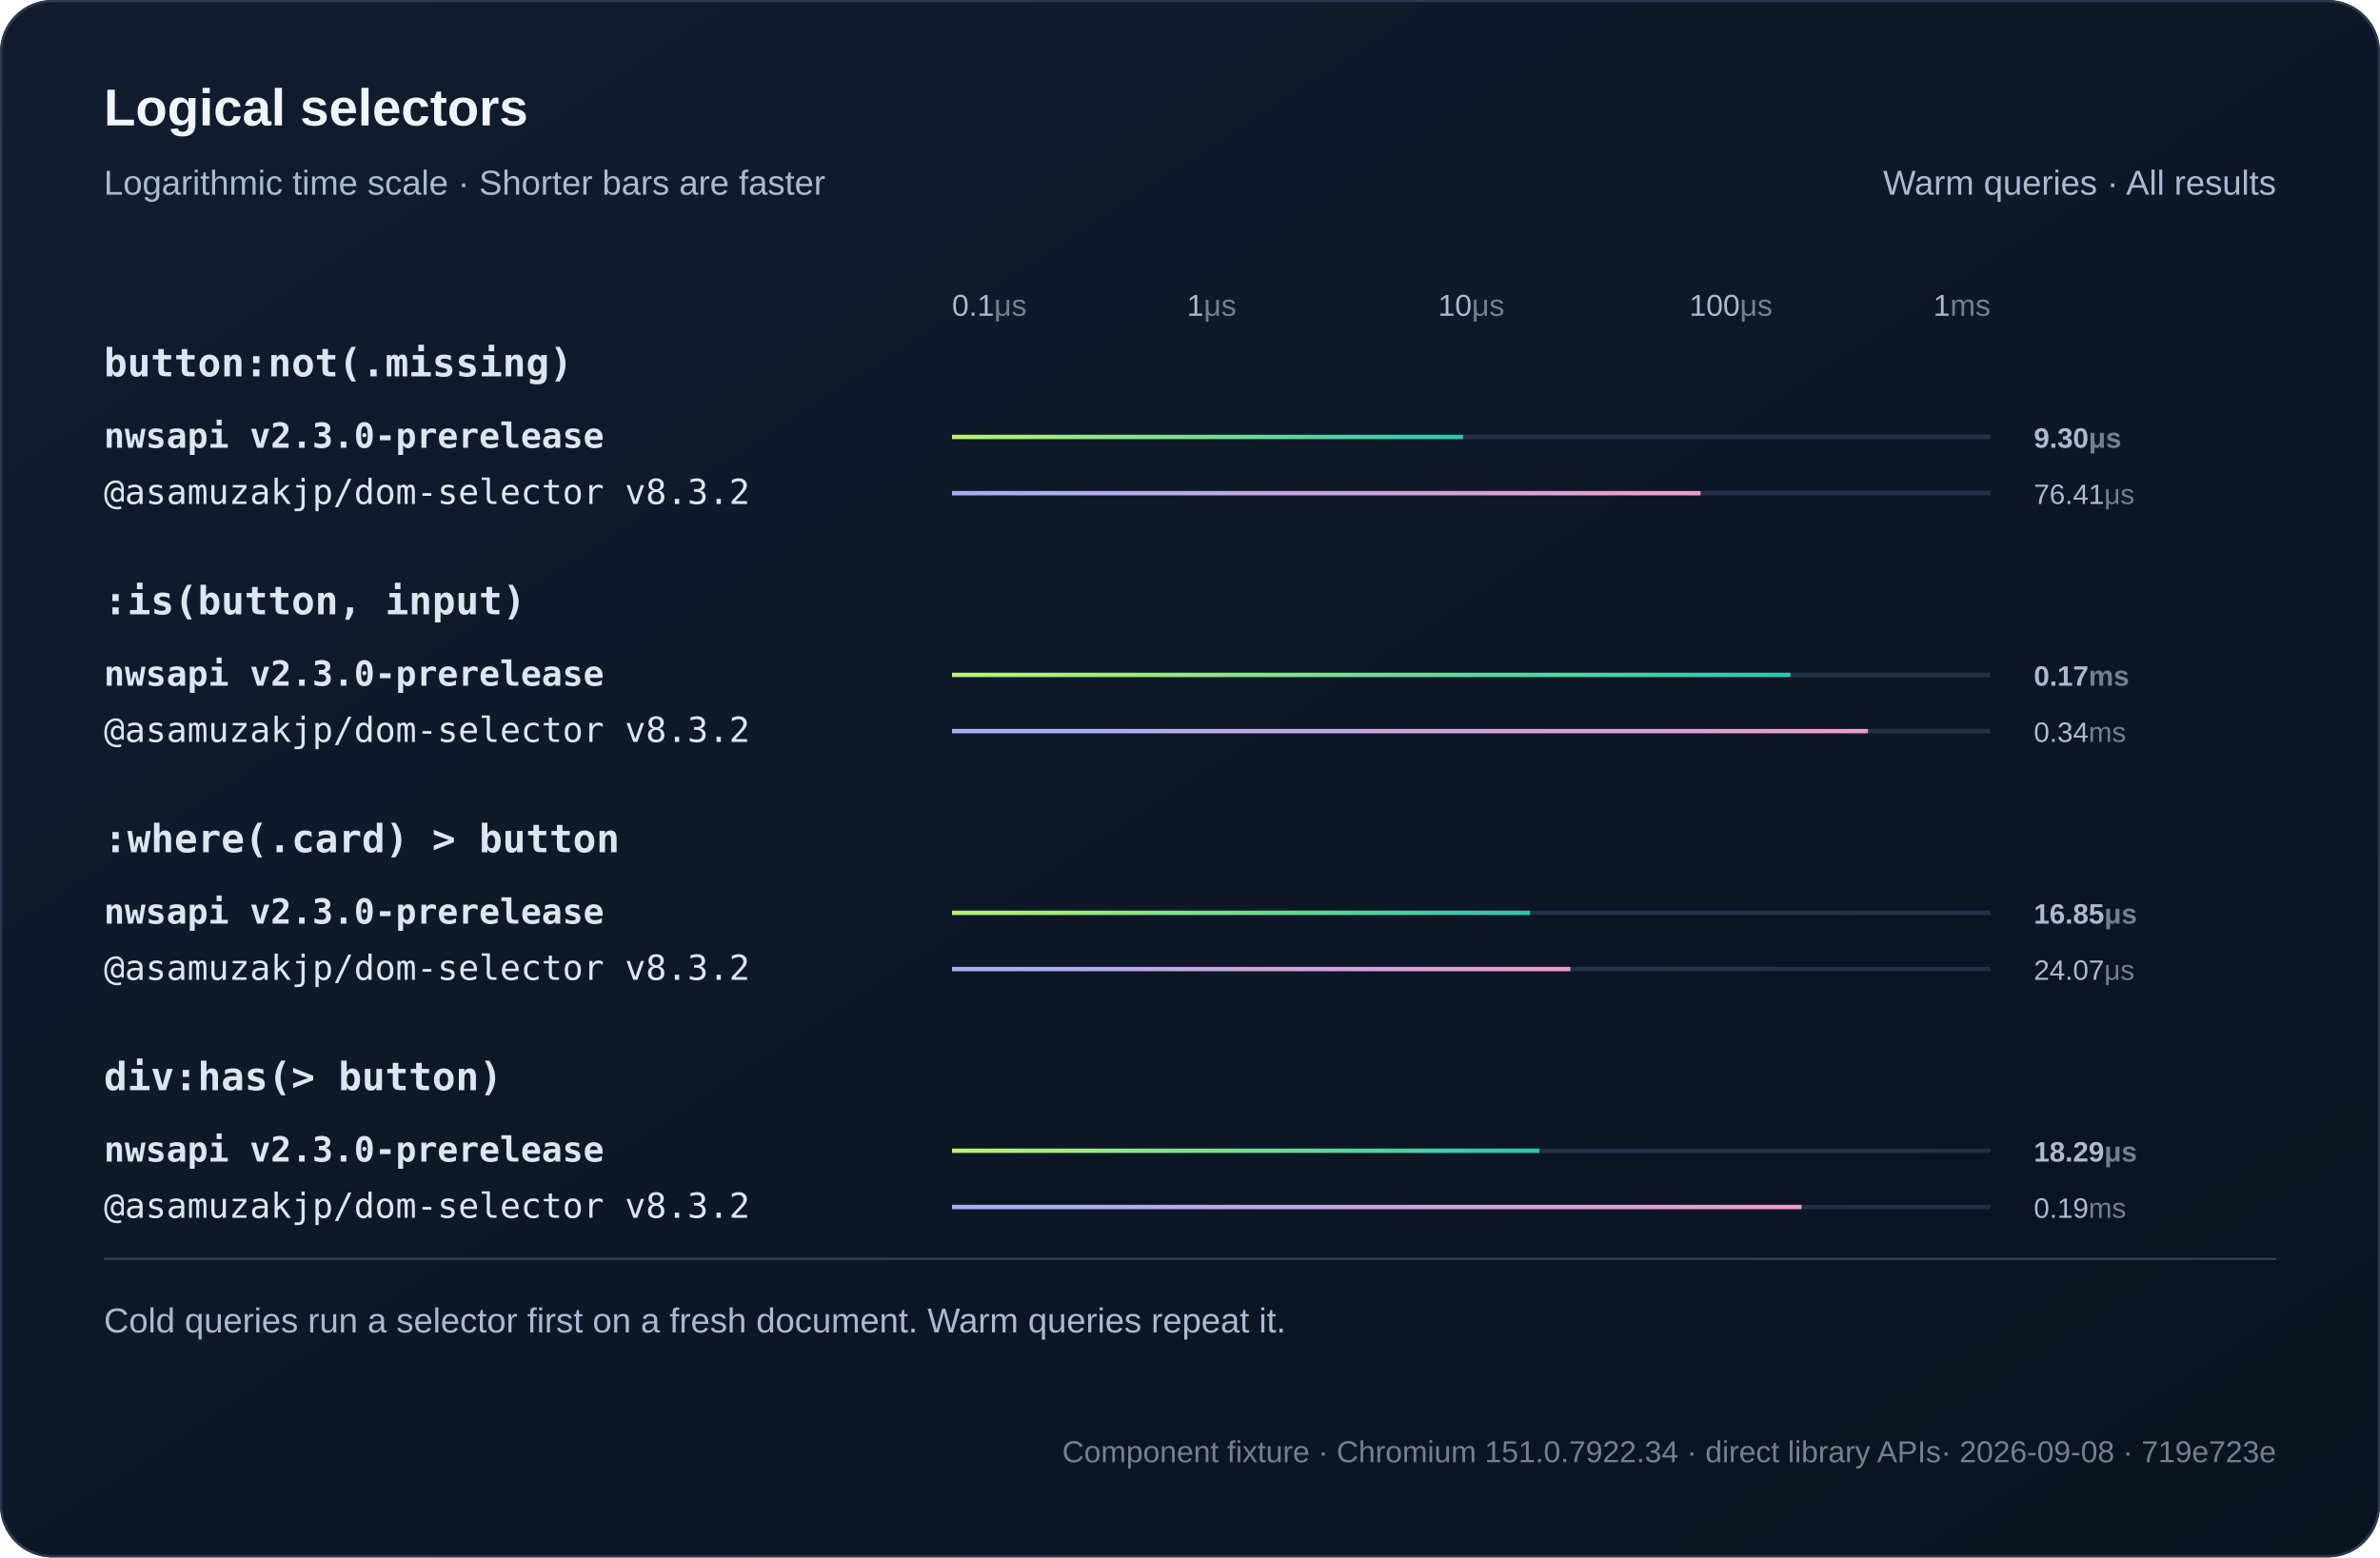
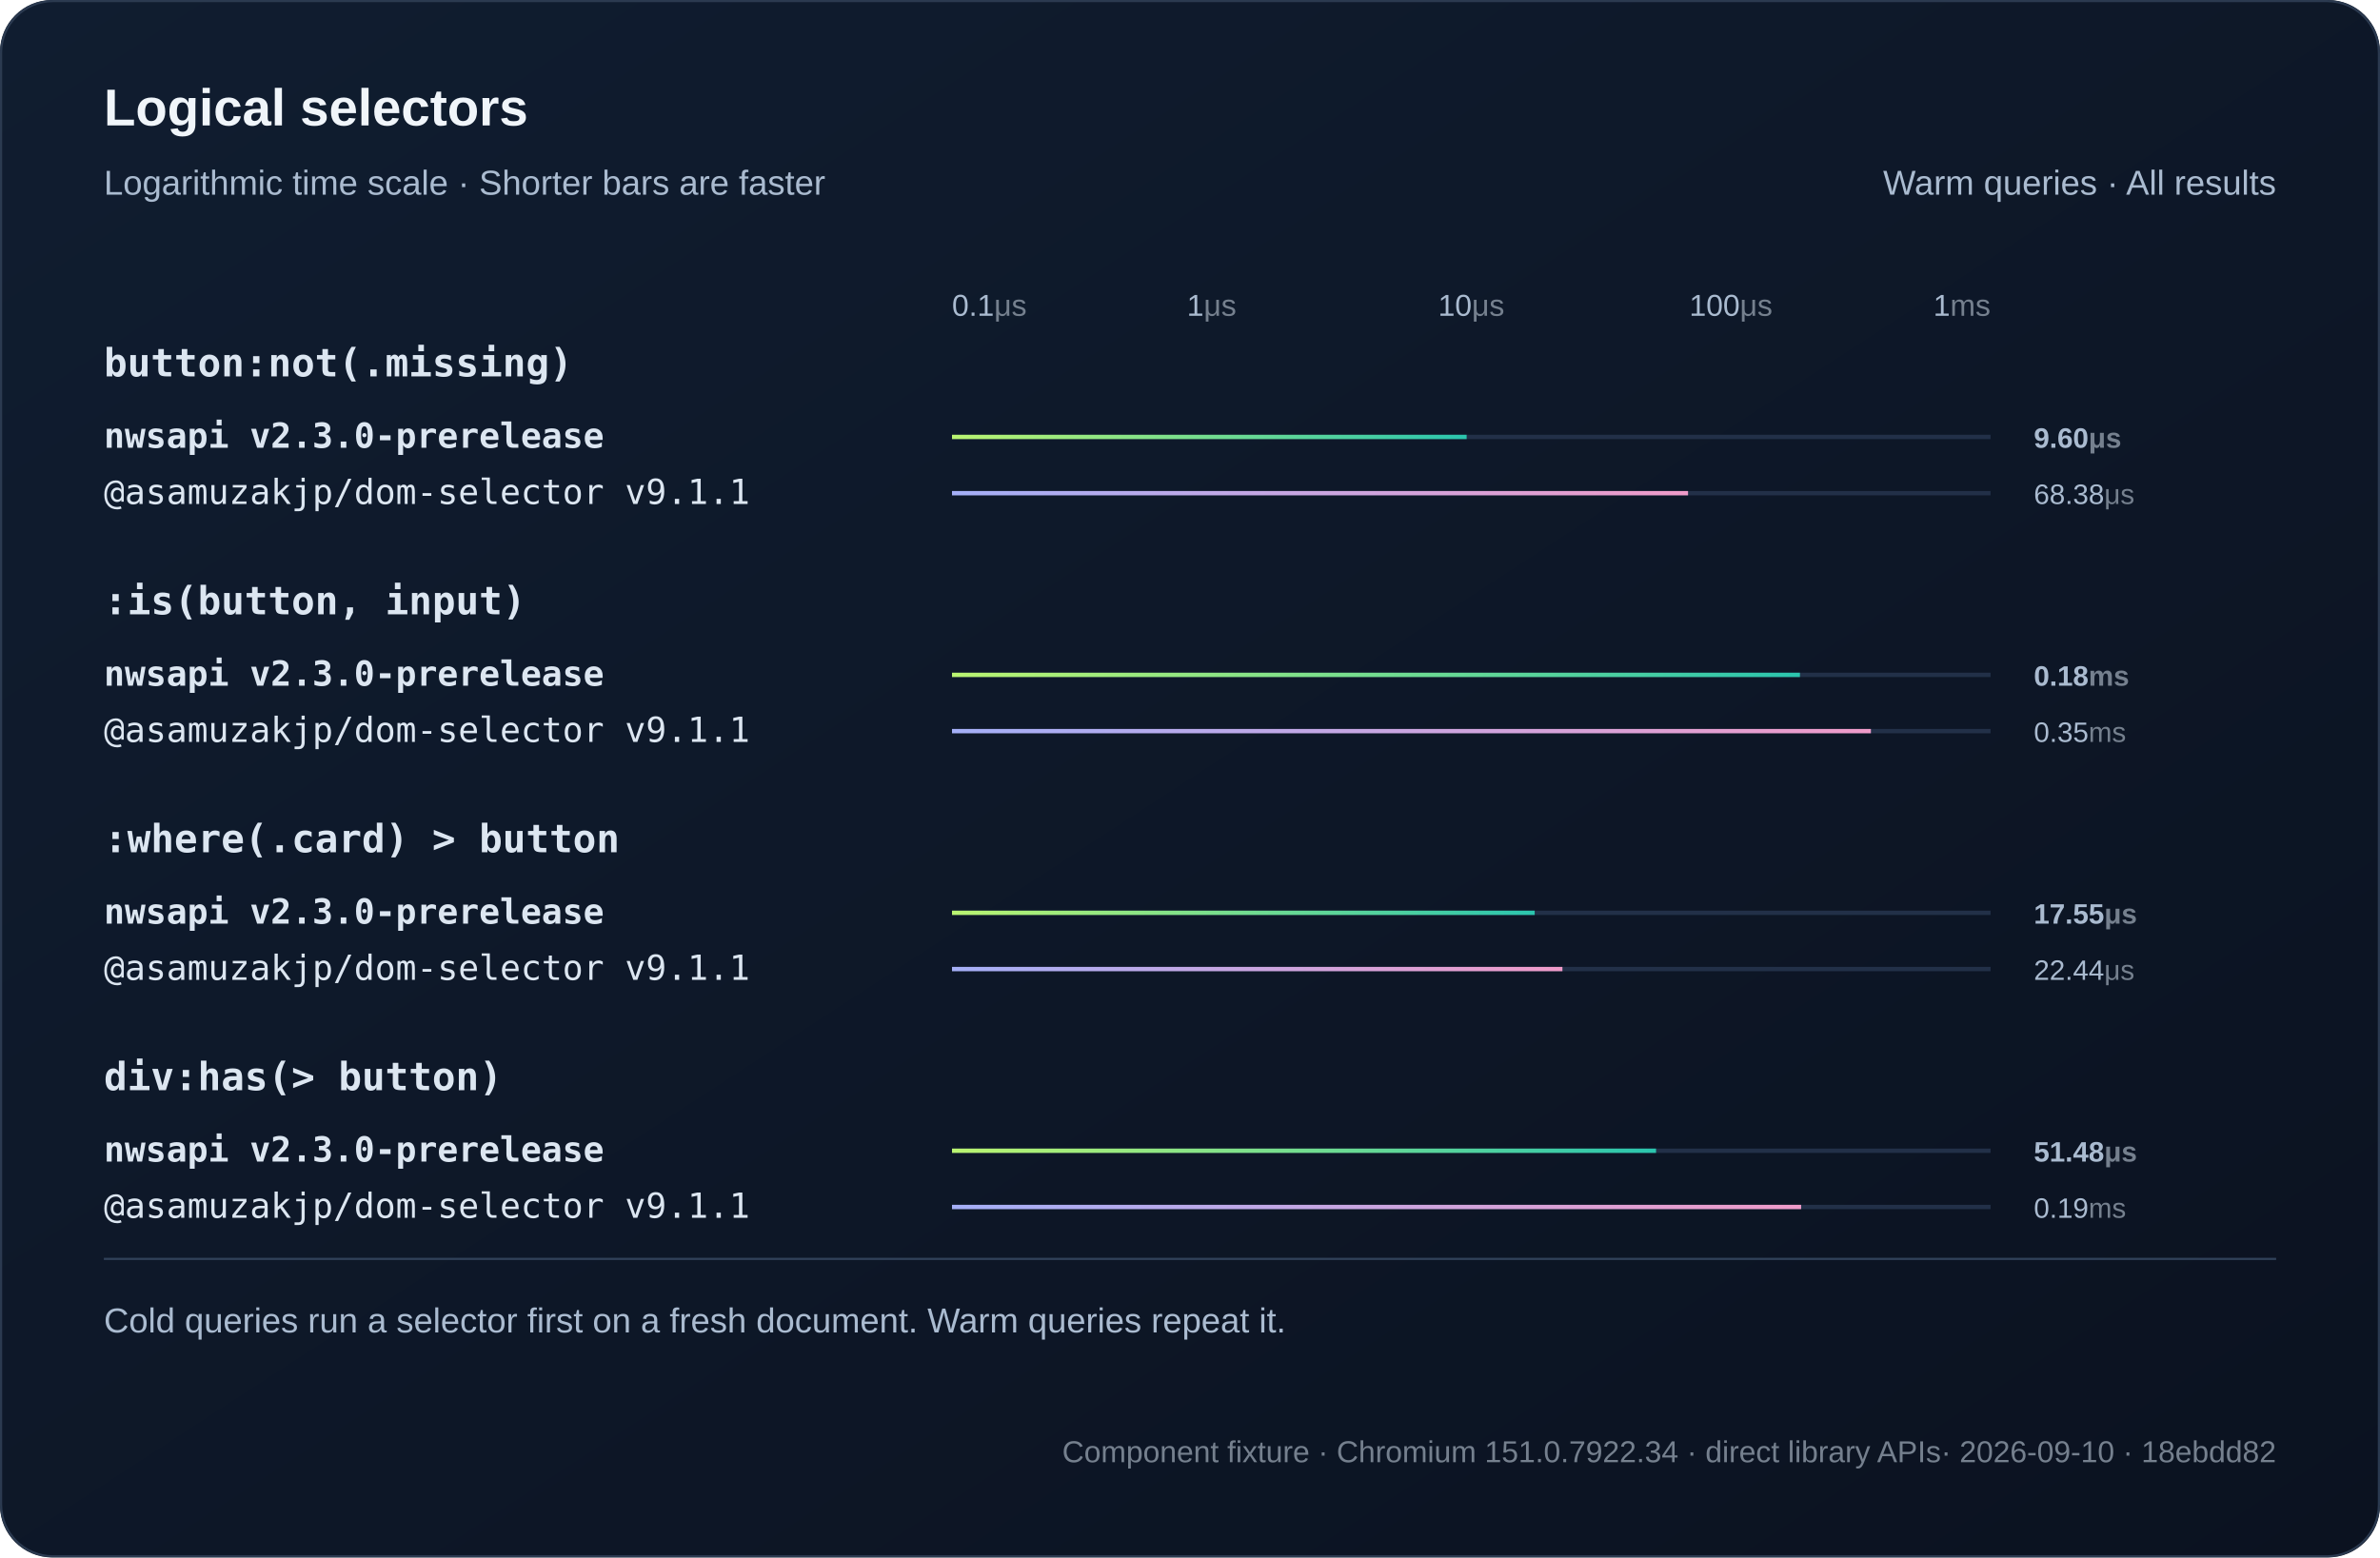
<svg xmlns="http://www.w3.org/2000/svg" width="1100" height="720" viewBox="0 0 1100 720" role="img">
  <defs>
    <linearGradient id="bg" x2="1" y2="1">
      <stop stop-color="#101d30" />
      <stop offset="1" stop-color="#0b1220" />
    </linearGradient>
    <linearGradient id="series0">
      <stop stop-color="#baf471" />
      <stop offset="1" stop-color="#2bc5ae" />
    </linearGradient>
    <linearGradient id="series1">
      <stop stop-color="#a4aff7" />
      <stop offset="1" stop-color="#ef9bc9" />
    </linearGradient>
  </defs>
  <style>text{font-family:Arial,Helvetica,sans-serif;fill:#f0f5fa}
.muted{fill:#aabbd0;font:16px Arial,Helvetica,sans-serif}
.code{font:18px Consolas,Menlo,monospace;fill:#dce6f1}
.note .code{font:16px Consolas,Menlo,monospace}
.metadata,.metadata .code{fill:#75808e;font-size:14px}
.chart-title{font-size:24px;font-weight:700}
.unit{fill:#75808e}
.package{font-family:Consolas,Menlo,monospace}
.comparison{font-size:14px;font-variant-numeric:tabular-nums}
.tick{fill:#aabbd0;font-size:12px}
.time{fill:#aabbd0;font-size:13px;font-variant-numeric:tabular-nums}
.engine{font-size:16px}.selector{font-weight:600}.tick{font-size:14px}.bar{transform-box:fill-box;transform-origin:left center;animation:fill 800ms ease-out both}@keyframes fill{from{transform:scaleX(0)}to{transform:scaleX(1)}}@media(prefers-reduced-motion:reduce){.bar{animation:none}}</style>
  <rect width="1100" height="720" rx="24" fill="url(#bg)" />
  <rect x=".5" y=".5" width="1099" height="719" rx="24" fill="none" stroke="#2b3a50" />
  <text x="48" y="58" class="chart-title">Logical selectors</text>
  <text x="48" y="90" class="muted">Logarithmic time scale · Shorter bars are faster</text>
  <text x="1052" y="90" text-anchor="end" class="muted">Warm queries · All results</text>
  <text x="440" y="146" text-anchor="start" class="tick">0.1<tspan class="unit">μs</tspan>
  </text>
  <text x="560" y="146" text-anchor="middle" class="tick">1<tspan class="unit">μs</tspan>
  </text>
  <text x="680" y="146" text-anchor="middle" class="tick">10<tspan class="unit">μs</tspan>
  </text>
  <text x="800" y="146" text-anchor="middle" class="tick">100<tspan class="unit">μs</tspan>
  </text>
  <text x="920" y="146" text-anchor="end" class="tick">1<tspan class="unit">ms</tspan>
  </text>
  <text x="48" y="174" class="code selector">button:not(.missing)</text>
  <g>
    <text x="48" y="207" class="code engine" style="font-weight:700">nwsapi v2.3.0-prerelease</text>
    <path d="M440 202h480" stroke="#223048" stroke-width="2" />
-     <rect class="bar" x="440" y="201" width="236.23" height="2" fill="url(#series0)" />
-     <text x="940" y="207" class="time" style="font-weight:700">9.30<tspan class="unit">μs</tspan>
+     <rect class="bar" x="440" y="201" width="237.86" height="2" fill="url(#series0)" />
+     <text x="940" y="207" class="time" style="font-weight:700">9.60<tspan class="unit">μs</tspan>
    </text>
  </g>
  <g>
-     <text x="48" y="233" class="code engine">@asamuzakjp/dom-selector v8.3.2</text>
+     <text x="48" y="233" class="code engine">@asamuzakjp/dom-selector v9.1.1</text>
    <path d="M440 228h480" stroke="#223048" stroke-width="2" />
-     <rect class="bar" x="440" y="227" width="345.98" height="2" fill="url(#series1)" />
-     <text x="940" y="233" class="time">76.41<tspan class="unit">μs</tspan>
+     <rect class="bar" x="440" y="227" width="340.19" height="2" fill="url(#series1)" />
+     <text x="940" y="233" class="time">68.38<tspan class="unit">μs</tspan>
    </text>
  </g>
  <text x="48" y="284" class="code selector">:is(button, input)</text>
  <g>
    <text x="48" y="317" class="code engine" style="font-weight:700">nwsapi v2.3.0-prerelease</text>
    <path d="M440 312h480" stroke="#223048" stroke-width="2" />
-     <rect class="bar" x="440" y="311" width="387.56" height="2" fill="url(#series0)" />
-     <text x="940" y="317" class="time" style="font-weight:700">0.17<tspan class="unit">ms</tspan>
+     <rect class="bar" x="440" y="311" width="391.91" height="2" fill="url(#series0)" />
+     <text x="940" y="317" class="time" style="font-weight:700">0.18<tspan class="unit">ms</tspan>
    </text>
  </g>
  <g>
-     <text x="48" y="343" class="code engine">@asamuzakjp/dom-selector v8.3.2</text>
+     <text x="48" y="343" class="code engine">@asamuzakjp/dom-selector v9.1.1</text>
    <path d="M440 338h480" stroke="#223048" stroke-width="2" />
-     <rect class="bar" x="440" y="337" width="423.34" height="2" fill="url(#series1)" />
-     <text x="940" y="343" class="time">0.34<tspan class="unit">ms</tspan>
+     <rect class="bar" x="440" y="337" width="424.71" height="2" fill="url(#series1)" />
+     <text x="940" y="343" class="time">0.35<tspan class="unit">ms</tspan>
    </text>
  </g>
  <text x="48" y="394" class="code selector">:where(.card) &gt; button</text>
  <g>
    <text x="48" y="427" class="code engine" style="font-weight:700">nwsapi v2.3.0-prerelease</text>
    <path d="M440 422h480" stroke="#223048" stroke-width="2" />
-     <rect class="bar" x="440" y="421" width="267.18" height="2" fill="url(#series0)" />
-     <text x="940" y="427" class="time" style="font-weight:700">16.85<tspan class="unit">μs</tspan>
+     <rect class="bar" x="440" y="421" width="269.31" height="2" fill="url(#series0)" />
+     <text x="940" y="427" class="time" style="font-weight:700">17.55<tspan class="unit">μs</tspan>
    </text>
  </g>
  <g>
-     <text x="48" y="453" class="code engine">@asamuzakjp/dom-selector v8.3.2</text>
+     <text x="48" y="453" class="code engine">@asamuzakjp/dom-selector v9.1.1</text>
    <path d="M440 448h480" stroke="#223048" stroke-width="2" />
-     <rect class="bar" x="440" y="447" width="285.79" height="2" fill="url(#series1)" />
-     <text x="940" y="453" class="time">24.07<tspan class="unit">μs</tspan>
+     <rect class="bar" x="440" y="447" width="282.13" height="2" fill="url(#series1)" />
+     <text x="940" y="453" class="time">22.44<tspan class="unit">μs</tspan>
    </text>
  </g>
  <text x="48" y="504" class="code selector">div:has(&gt; button)</text>
  <g>
    <text x="48" y="537" class="code engine" style="font-weight:700">nwsapi v2.3.0-prerelease</text>
    <path d="M440 532h480" stroke="#223048" stroke-width="2" />
-     <rect class="bar" x="440" y="531" width="271.47" height="2" fill="url(#series0)" />
-     <text x="940" y="537" class="time" style="font-weight:700">18.29<tspan class="unit">μs</tspan>
+     <rect class="bar" x="440" y="531" width="325.4" height="2" fill="url(#series0)" />
+     <text x="940" y="537" class="time" style="font-weight:700">51.48<tspan class="unit">μs</tspan>
    </text>
  </g>
  <g>
-     <text x="48" y="563" class="code engine">@asamuzakjp/dom-selector v8.3.2</text>
+     <text x="48" y="563" class="code engine">@asamuzakjp/dom-selector v9.1.1</text>
    <path d="M440 558h480" stroke="#223048" stroke-width="2" />
-     <rect class="bar" x="440" y="557" width="392.65" height="2" fill="url(#series1)" />
+     <rect class="bar" x="440" y="557" width="392.46" height="2" fill="url(#series1)" />
    <text x="940" y="563" class="time">0.19<tspan class="unit">ms</tspan>
    </text>
  </g>
  <path d="M48 582h1004" stroke="#304159" />
  <text x="48" y="616" class="muted">Cold queries run a selector first on a fresh document. Warm queries repeat it.</text>
-   <text x="1052" y="676" text-anchor="end" class="muted note metadata">Component fixture · Chromium 151.0.7922.34 · direct library APIs<tspan fill="#75808e"> · 2026-09-08 · 719e723e</tspan>
+   <text x="1052" y="676" text-anchor="end" class="muted note metadata">Component fixture · Chromium 151.0.7922.34 · direct library APIs<tspan fill="#75808e"> · 2026-09-10 · 18ebdd82</tspan>
  </text>
</svg>
